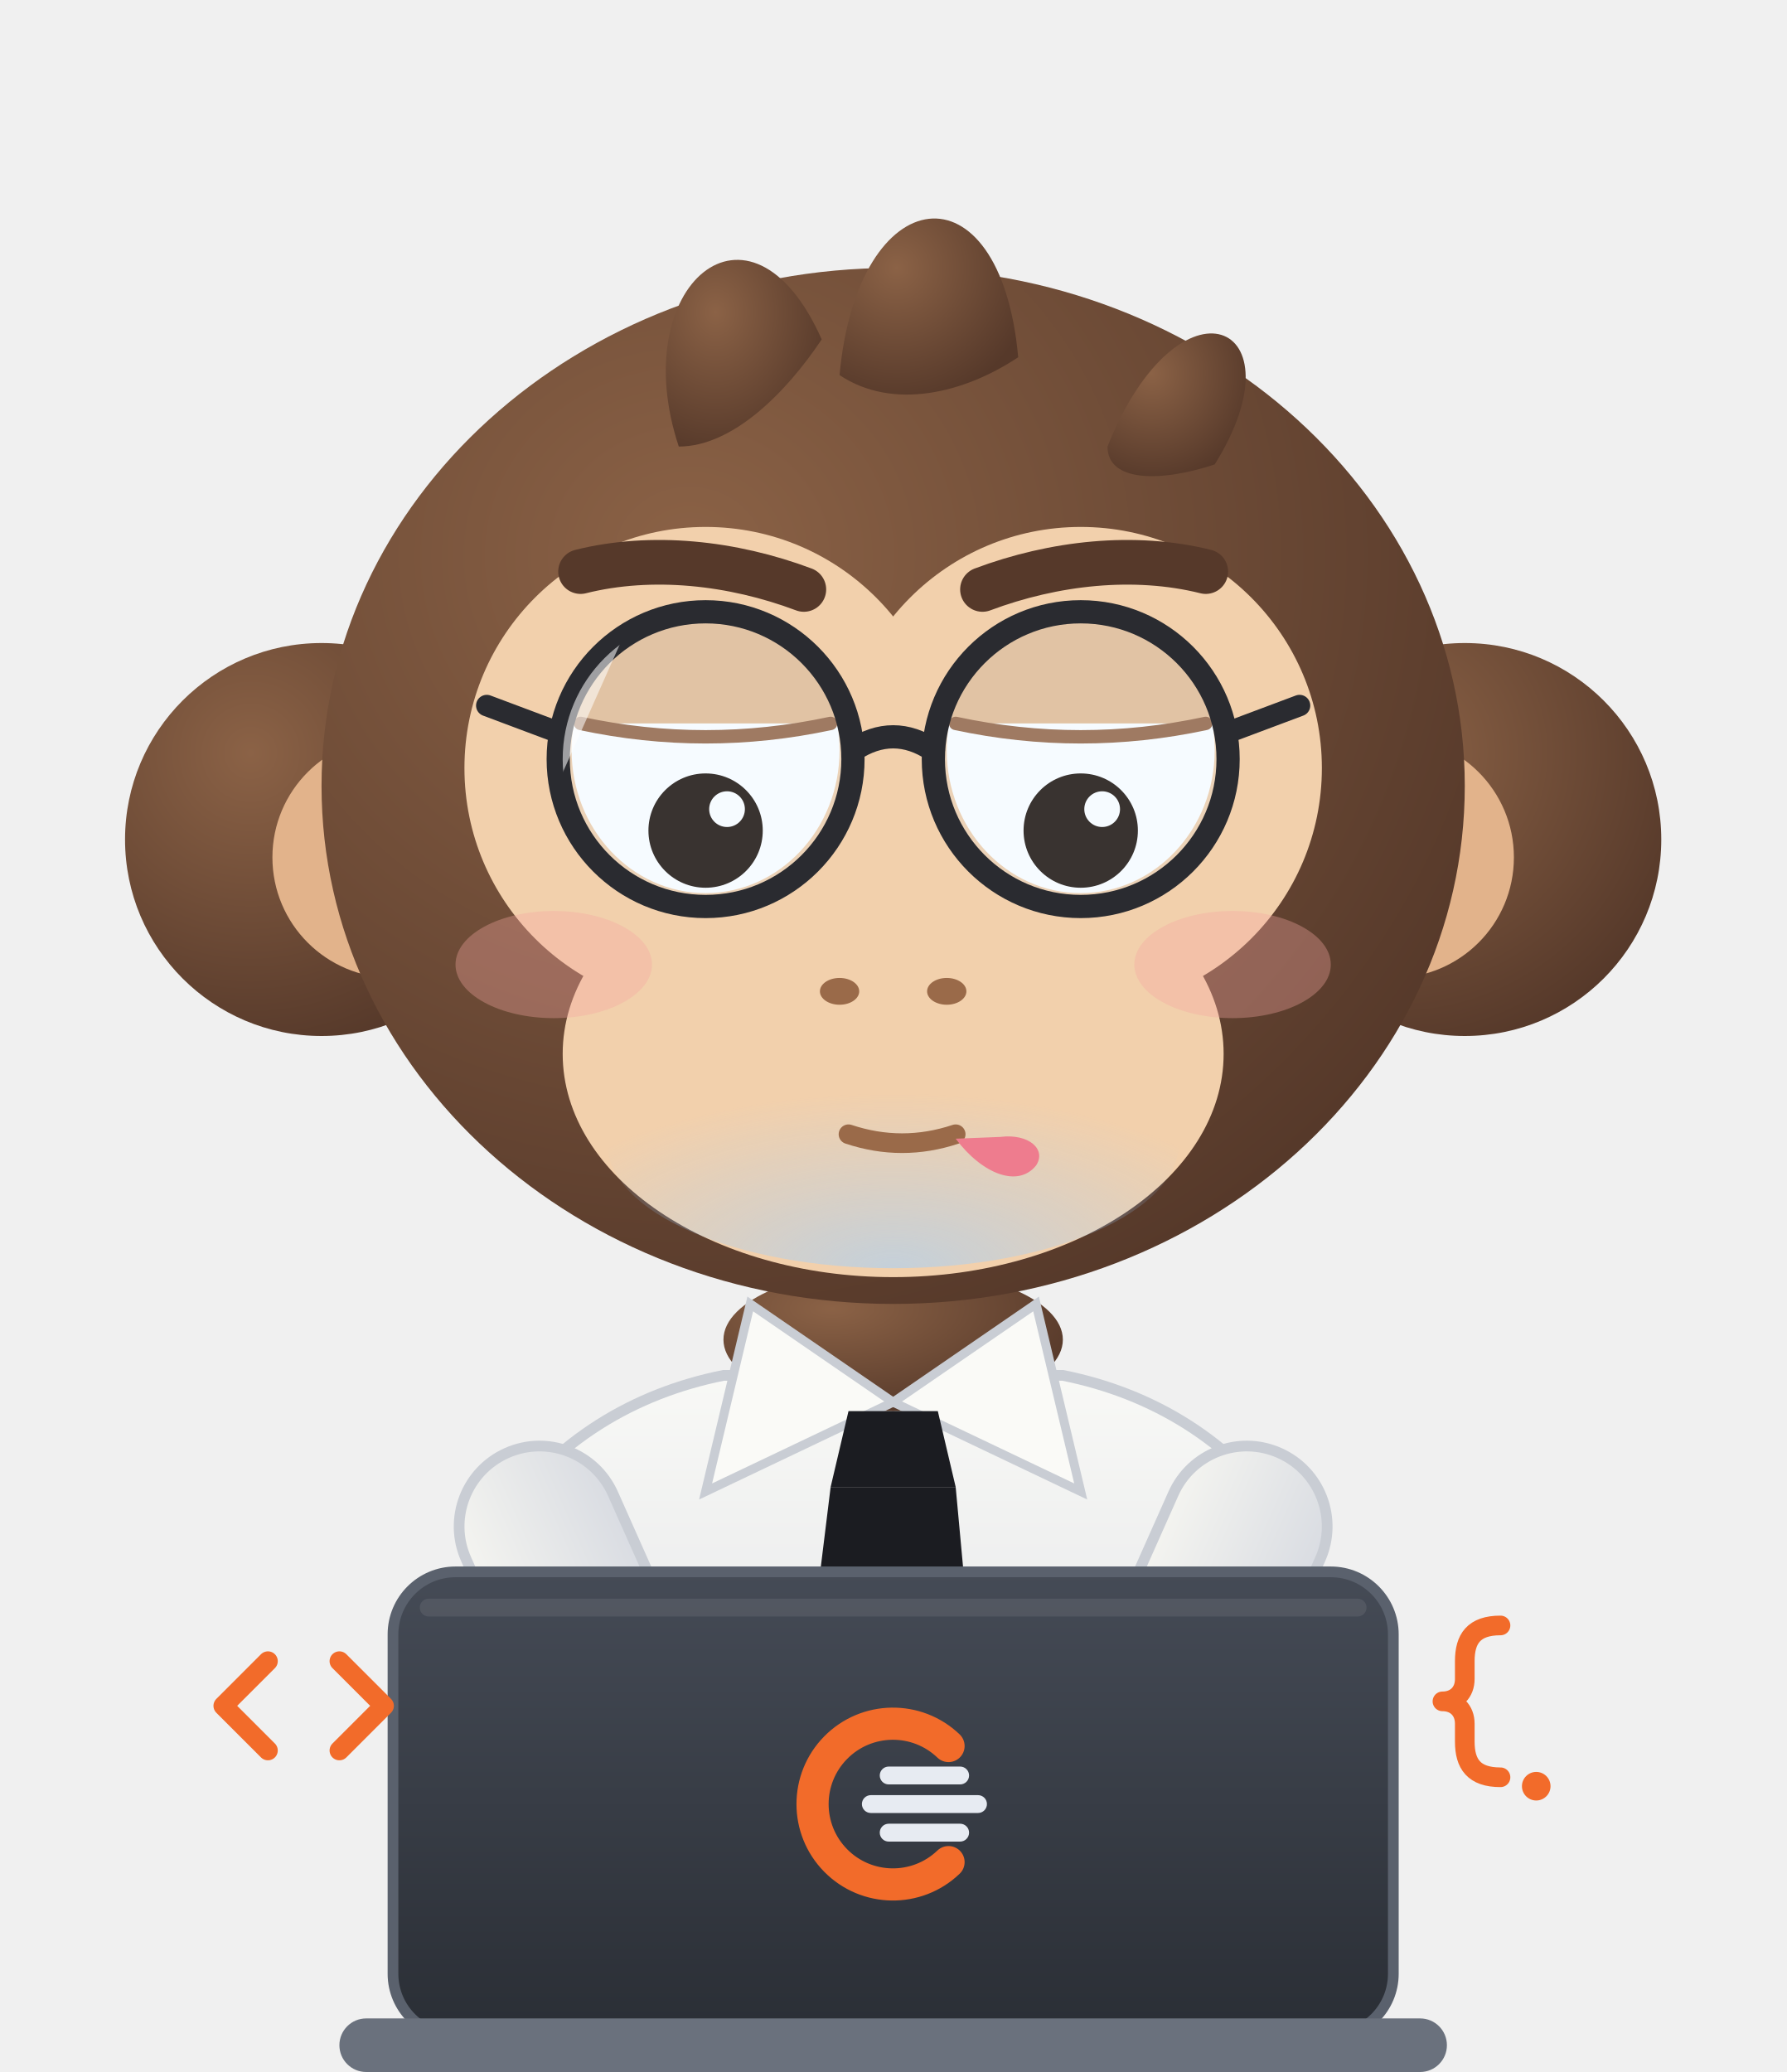
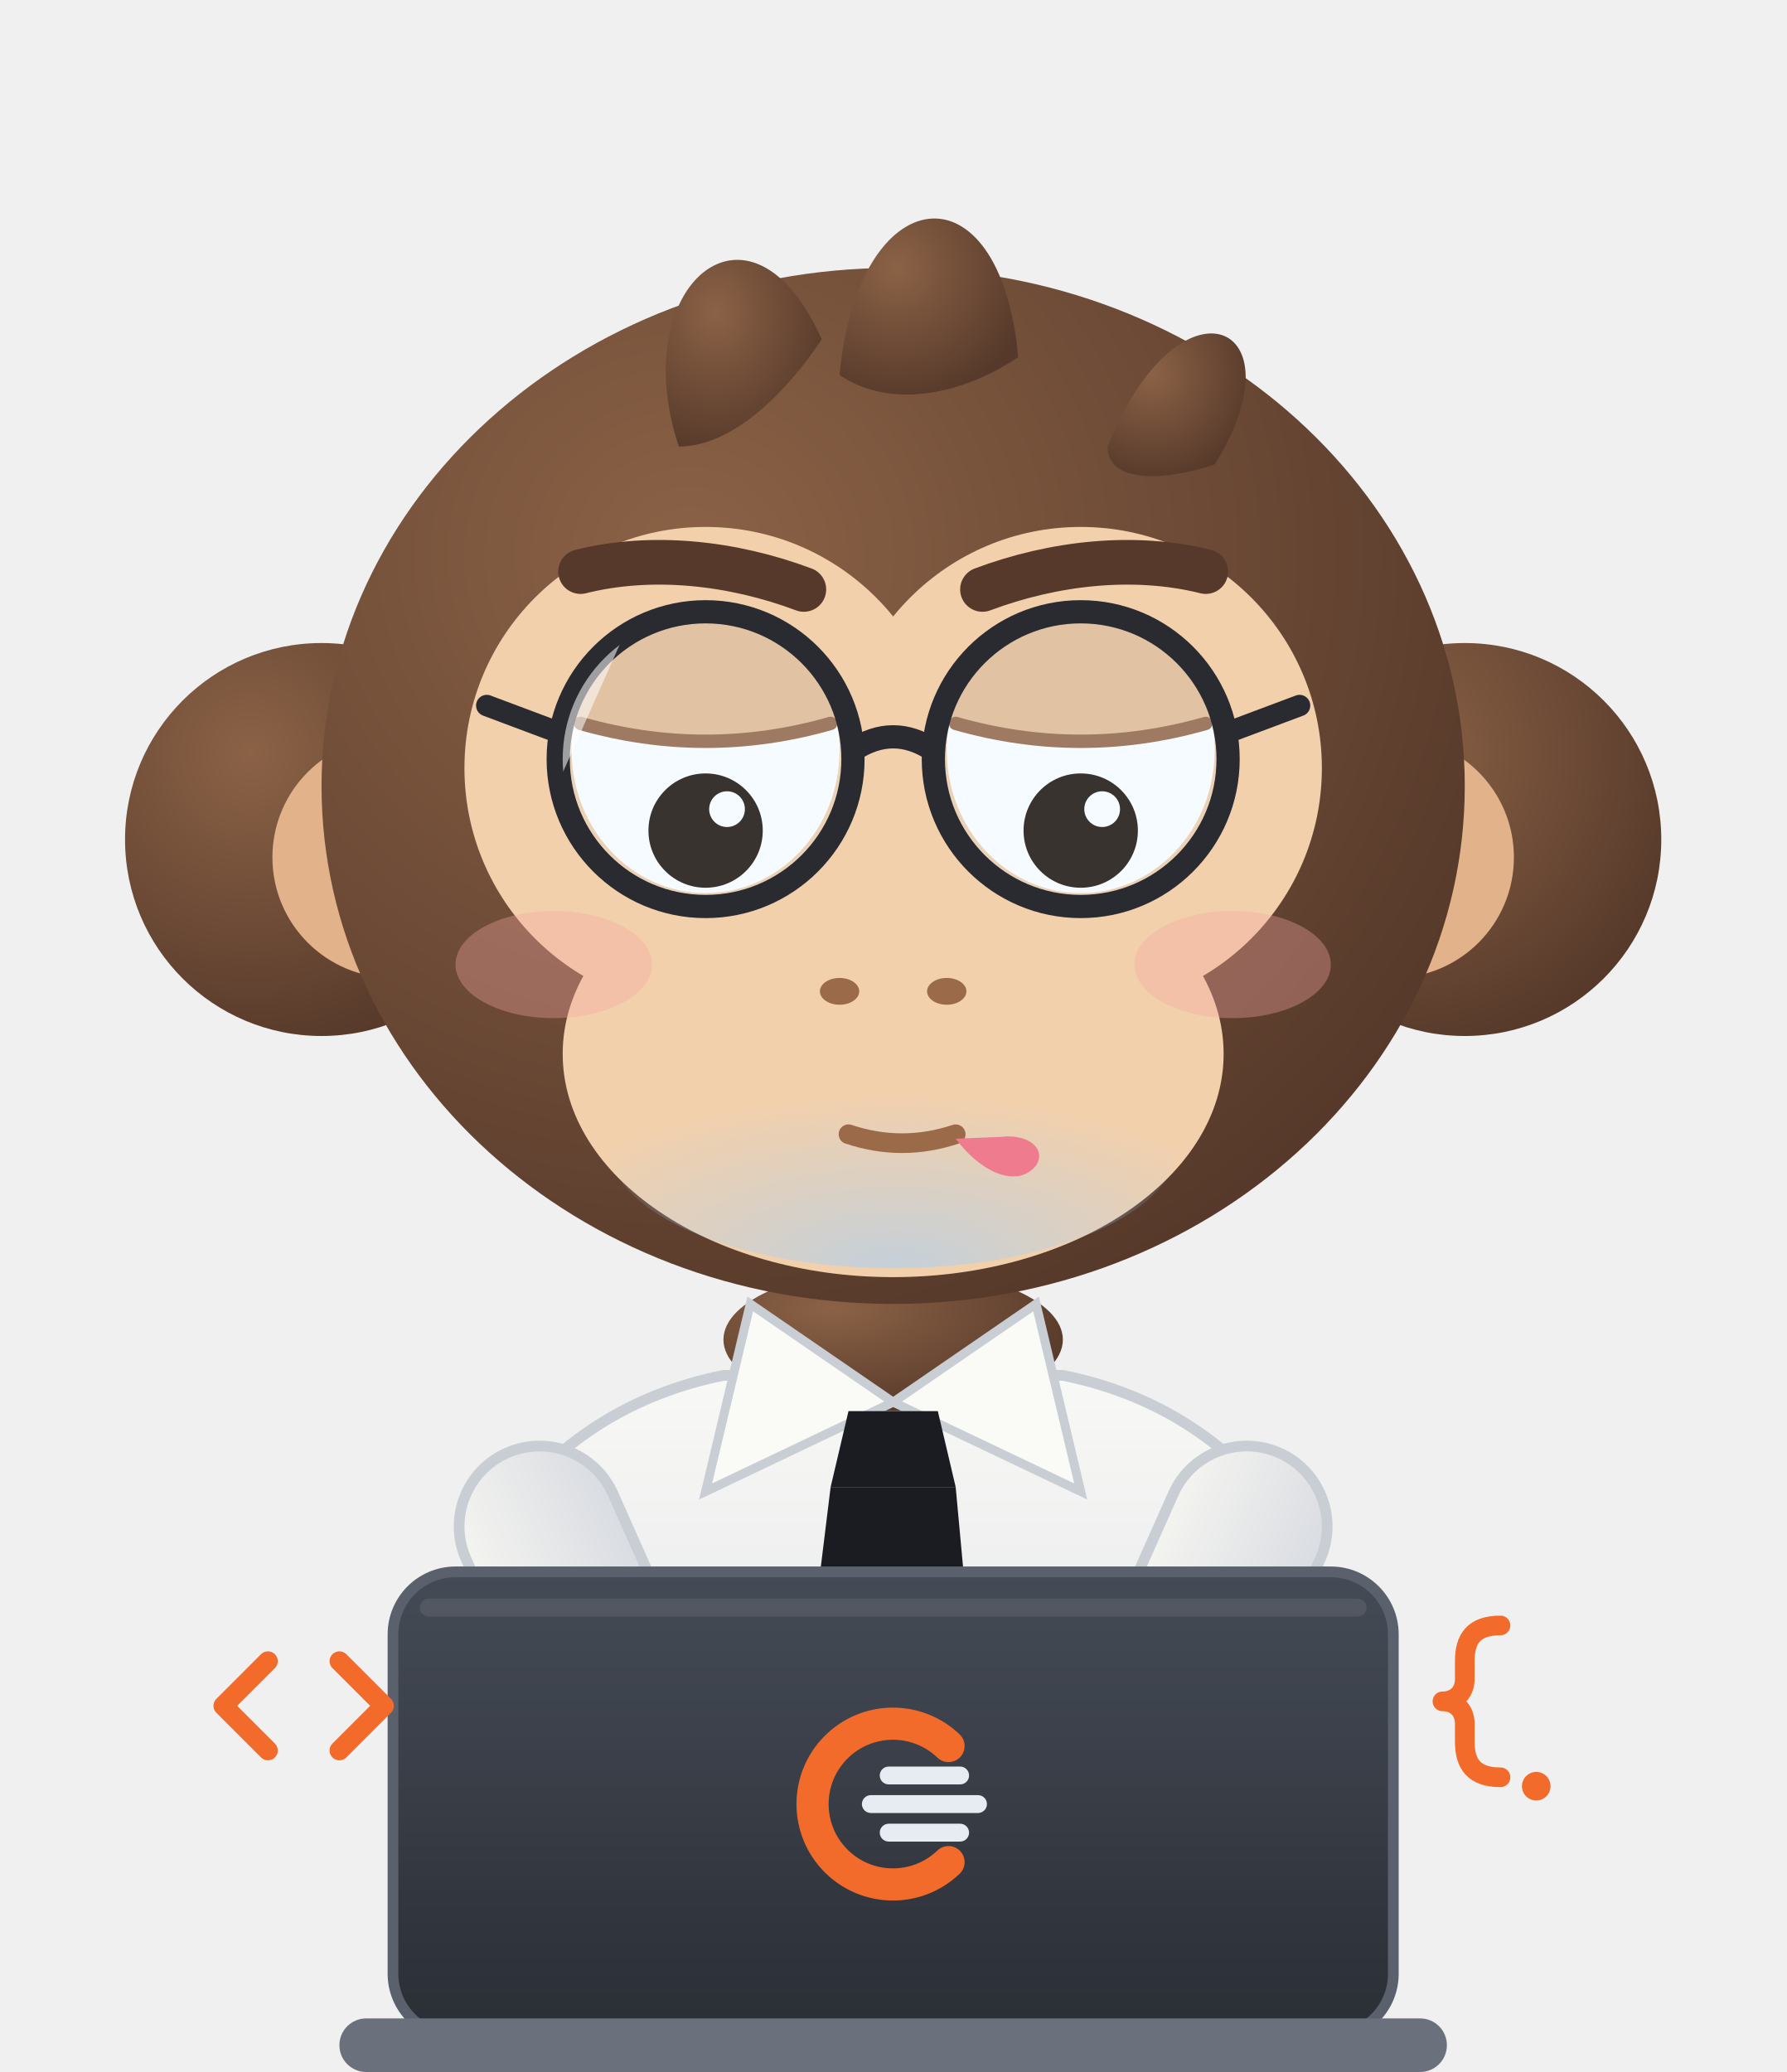
<svg xmlns="http://www.w3.org/2000/svg" viewBox="0 0 200 232" fill="none">
  <defs>
    <radialGradient id="laptop-fur" cx="32%" cy="28%" r="78%">
      <stop stop-color="#8B6246" />
      <stop offset="1" stop-color="#56392A" />
    </radialGradient>
    <linearGradient id="laptop-shirt" x1="100" y1="150" x2="100" y2="232" gradientUnits="userSpaceOnUse">
      <stop stop-color="#FAFAF7" />
      <stop offset="1" stop-color="#D5D8DE" />
    </linearGradient>
    <linearGradient id="laptop-sleeve" x1="0" y1="0" x2="1" y2="0">
      <stop stop-color="#F4F4F0" />
      <stop offset="1" stop-color="#D9DCE2" />
    </linearGradient>
    <linearGradient id="laptop-lid" x1="100" y1="176" x2="100" y2="228" gradientUnits="userSpaceOnUse">
      <stop stop-color="#454B56" />
      <stop offset="1" stop-color="#2A2E35" />
    </linearGradient>
    <radialGradient id="laptop-glow" cx="50%" cy="100%" r="70%">
      <stop stop-color="#9FD0FF" stop-opacity=".55" />
      <stop offset="1" stop-color="#9FD0FF" stop-opacity="0" />
    </radialGradient>
    <clipPath id="laptop-eye-l">
      <ellipse cx="79" cy="84" rx="15" ry="16" />
    </clipPath>
    <clipPath id="laptop-eye-r">
+       <ellipse cx="121" cy="84" rx="15" ry="16" />
+     </clipPath>
+     <clipPath id="laptop-eye-whites">
+       <ellipse cx="79" cy="84" rx="15" ry="16" />
      <ellipse cx="121" cy="84" rx="15" ry="16" />
    </clipPath>
    <clipPath id="laptop-lenses">
      <circle cx="79" cy="85" r="16" />
      <circle cx="121" cy="85" r="16" />
    </clipPath>
  </defs>
  <g class="g-all">
    <g id="laptop-body">
      <path fill="url(#laptop-shirt)" stroke="#C9CDD4" stroke-width="1.2" d="M46 232v-24c0-33 15-50 35-54h38c20 4 35 21 35 54v24z" />
      <ellipse cx="100" cy="150" rx="19" ry="8" fill="url(#laptop-fur)" />
      <path fill="#FAFAF7" stroke="#C9CDD4" d="M100 157 84 146 79 167z" />
      <path fill="#FAFAF7" stroke="#C9CDD4" d="M100 157 116 146 121 167z" />
      <path fill="#1B1C21" d="M95 158h10l2 8.5H93z" />
      <path fill="#1B1C21" d="M93 166.5h14L110 199 100 209 89 199z" />
    </g>
    <g class="type-l">
      <g transform="rotate(-24 60 170)">
        <rect x="51" y="162" width="18" height="30" rx="9" fill="url(#laptop-sleeve)" stroke="#C9CDD4" stroke-width="1.2" />
        <rect x="53.5" y="188" width="13" height="30" rx="6.5" fill="url(#laptop-fur)" />
      </g>
    </g>
    <g class="type-r">
      <g transform="rotate(24 140 170)">
        <rect x="131" y="162" width="18" height="30" rx="9" fill="url(#laptop-sleeve)" stroke="#C9CDD4" stroke-width="1.2" />
        <rect x="133.5" y="188" width="13" height="30" rx="6.5" fill="url(#laptop-fur)" />
      </g>
    </g>
    <g class="laptop">
      <rect x="44" y="176" width="112" height="52" rx="7" fill="url(#laptop-lid)" stroke="#5A616D" stroke-width="1.2" />
      <rect x="47" y="179" width="106" height="2" rx="1" fill="#FFFFFF" opacity=".08" />
      <g class="laptop-mark" transform="translate(100 202)">
        <path d="M6.2 -6.5A9 9 0 1 0 6.2 6.5" stroke="#F26B2A" stroke-width="3.6" stroke-linecap="round" />
        <rect x="-1.5" y="-4.2" width="10" height="2" rx="1" fill="#E7EBF2" />
        <rect x="-3.5" y="-1" width="14" height="2" rx="1" fill="#E7EBF2" />
        <rect x="-1.5" y="2.2" width="10" height="2" rx="1" fill="#E7EBF2" />
      </g>
      <rect x="38" y="226" width="124" height="6" rx="3" fill="#6A717D" />
    </g>
    <g class="bits" stroke="#F26B2A" stroke-width="2.2" stroke-linecap="round" stroke-linejoin="round">
      <path class="bit b1" d="M30 186l-5 5 5 5M38 186l5 5-5 5" />
      <path class="bit b2" d="M168 182c-3 0-4 1.5-4 4v2c0 1.5-1 2.5-2.5 2.5 1.5 0 2.5 1 2.5 2.5v2c0 2.5 1 4 4 4" />
      <circle class="bit b3" cx="172" cy="200" r="1.6" fill="#F26B2A" stroke="none" />
    </g>
    <g class="g-head">
      <g>
        <circle cx="36" cy="94" r="22" fill="url(#laptop-fur)" />
        <circle cx="164" cy="94" r="22" fill="url(#laptop-fur)" />
        <circle cx="44" cy="96" r="13.5" fill="#E2B38B" />
        <circle cx="156" cy="96" r="13.5" fill="#E2B38B" />
      </g>
      <ellipse cx="100" cy="88" rx="64" ry="58" fill="url(#laptop-fur)" />
      <g class="tufts" fill="url(#laptop-fur)">
        <path class="tuft" d="M76 50c-6-18 8-30 16-12-4 6-10 12-16 12z" />
        <path class="tuft" d="M94 42c2-22 18-24 20-2-6 4-14 6-20 2z" />
        <path class="tuft" d="M124 50c8-20 22-14 12 2-6 2-12 2-12-2z" />
      </g>
      <g fill="#F2D0AC">
        <circle cx="79" cy="86" r="27" />
        <circle cx="121" cy="86" r="27" />
        <ellipse cx="100" cy="118" rx="37" ry="25" />
      </g>
      <ellipse class="blush" cx="62" cy="108" rx="11" ry="6" fill="#F4A6A0" opacity=".35" />
      <ellipse class="blush" cx="138" cy="108" rx="11" ry="6" fill="#F4A6A0" opacity=".35" />
      <ellipse class="screen-glow" cx="100" cy="128" rx="32" ry="14" fill="url(#laptop-glow)" />
-       <ellipse cx="79" cy="84" rx="15" ry="16" fill="#fff" />
-       <ellipse cx="121" cy="84" rx="15" ry="16" fill="#fff" />
-       <g class="pupils">
-         <circle cx="79" cy="93" r="6.4" fill="#24170F" />
-         <circle cx="121" cy="93" r="6.4" fill="#24170F" />
-         <circle cx="81.4" cy="90.6" r="2" fill="#fff" />
-         <circle cx="123.4" cy="90.6" r="2" fill="#fff" />
-       </g>
-       <g clip-path="url(#laptop-eye-l)">
-         <rect class="lid" x="62" y="68" width="34" height="13" fill="#E7BE96" />
-         <path d="M65 81q14 3 28 0" stroke="#9A6A49" stroke-width="1.5" stroke-linecap="round" />
-       </g>
-       <g clip-path="url(#laptop-eye-r)">
-         <rect class="lid" x="104" y="68" width="34" height="13" fill="#E7BE96" />
-         <path d="M107 81q14 3 28 0" stroke="#9A6A49" stroke-width="1.5" stroke-linecap="round" />
+       <g class="eyes">
+         <ellipse class="eye-white" cx="79" cy="84" rx="15" ry="16" fill="#fff" />
+         <ellipse class="eye-white" cx="121" cy="84" rx="15" ry="16" fill="#fff" />
+         <g clip-path="url(#laptop-eye-whites)">
+           <g class="pupils">
+             <g class="gaze">
+               <g class="pupil">
+                 <circle cx="79" cy="93" r="6.4" fill="#24170F" />
+                 <circle cx="81.4" cy="90.6" r="2" fill="#fff" />
+               </g>
+               <g class="pupil">
+                 <circle cx="121" cy="93" r="6.4" fill="#24170F" />
+                 <circle cx="123.4" cy="90.6" r="2" fill="#fff" />
+               </g>
+             </g>
+           </g>
+         </g>
+         <g class="lids" clip-path="url(#laptop-eye-l)">
+           <g class="lid">
+             <path d="M60 40H98V81H93Q79 85 65 81H60Z" fill="#E7BE96" />
+             <path d="M65 81q14 4 28 0" stroke="#9A6A49" stroke-width="1.5" stroke-linecap="round" />
+           </g>
+         </g>
+         <g class="lids" clip-path="url(#laptop-eye-r)">
+           <g class="lid">
+             <path d="M102 40H140V81H135Q121 85 107 81H102Z" fill="#E7BE96" />
+             <path d="M107 81q14 4 28 0" stroke="#9A6A49" stroke-width="1.5" stroke-linecap="round" />
+           </g>
+         </g>
      </g>
      <g class="brows" stroke="#56392A" stroke-width="5" stroke-linecap="round">
-         <path d="M65 64c8-2 17-1 25 2" />
-         <path d="M110 66c8-3 17-4 25-2" />
+         <path class="brow-l" d="M65 64c8-2 17-1 25 2" />
+         <path class="brow-r" d="M110 66c8-3 17-4 25-2" />
      </g>
      <g class="glasses">
        <circle cx="79" cy="85" r="16.5" fill="#BFE0FF" fill-opacity=".14" stroke="#2A2B30" stroke-width="2.6" />
        <circle cx="121" cy="85" r="16.5" fill="#BFE0FF" fill-opacity=".14" stroke="#2A2B30" stroke-width="2.6" />
        <path d="M95.5 84q4.5-3 9 0" stroke="#2A2B30" stroke-width="2.6" stroke-linecap="round" />
        <path d="M62.5 82l-8-3M137.5 82l8-3" stroke="#2A2B30" stroke-width="2.4" stroke-linecap="round" />
        <g clip-path="url(#laptop-lenses)">
          <rect class="glint" x="56" y="62" width="9" height="48" fill="#FFFFFF" opacity=".55" transform="rotate(24 79 85)" />
        </g>
      </g>
      <g fill="#9A6A49">
        <ellipse cx="94" cy="111" rx="2.2" ry="1.5" />
        <ellipse cx="106" cy="111" rx="2.2" ry="1.5" />
      </g>
      <path class="mouth" d="M95 127q6 2 12 0" stroke="#9A6A49" stroke-width="2.2" stroke-linecap="round" />
      <path class="tongue" d="M107 127.5c3 4 7 5.5 9 3 1.2-1.8-.8-3.6-4-3.2" fill="#EE7C8E" />
    </g>
  </g>
</svg>
